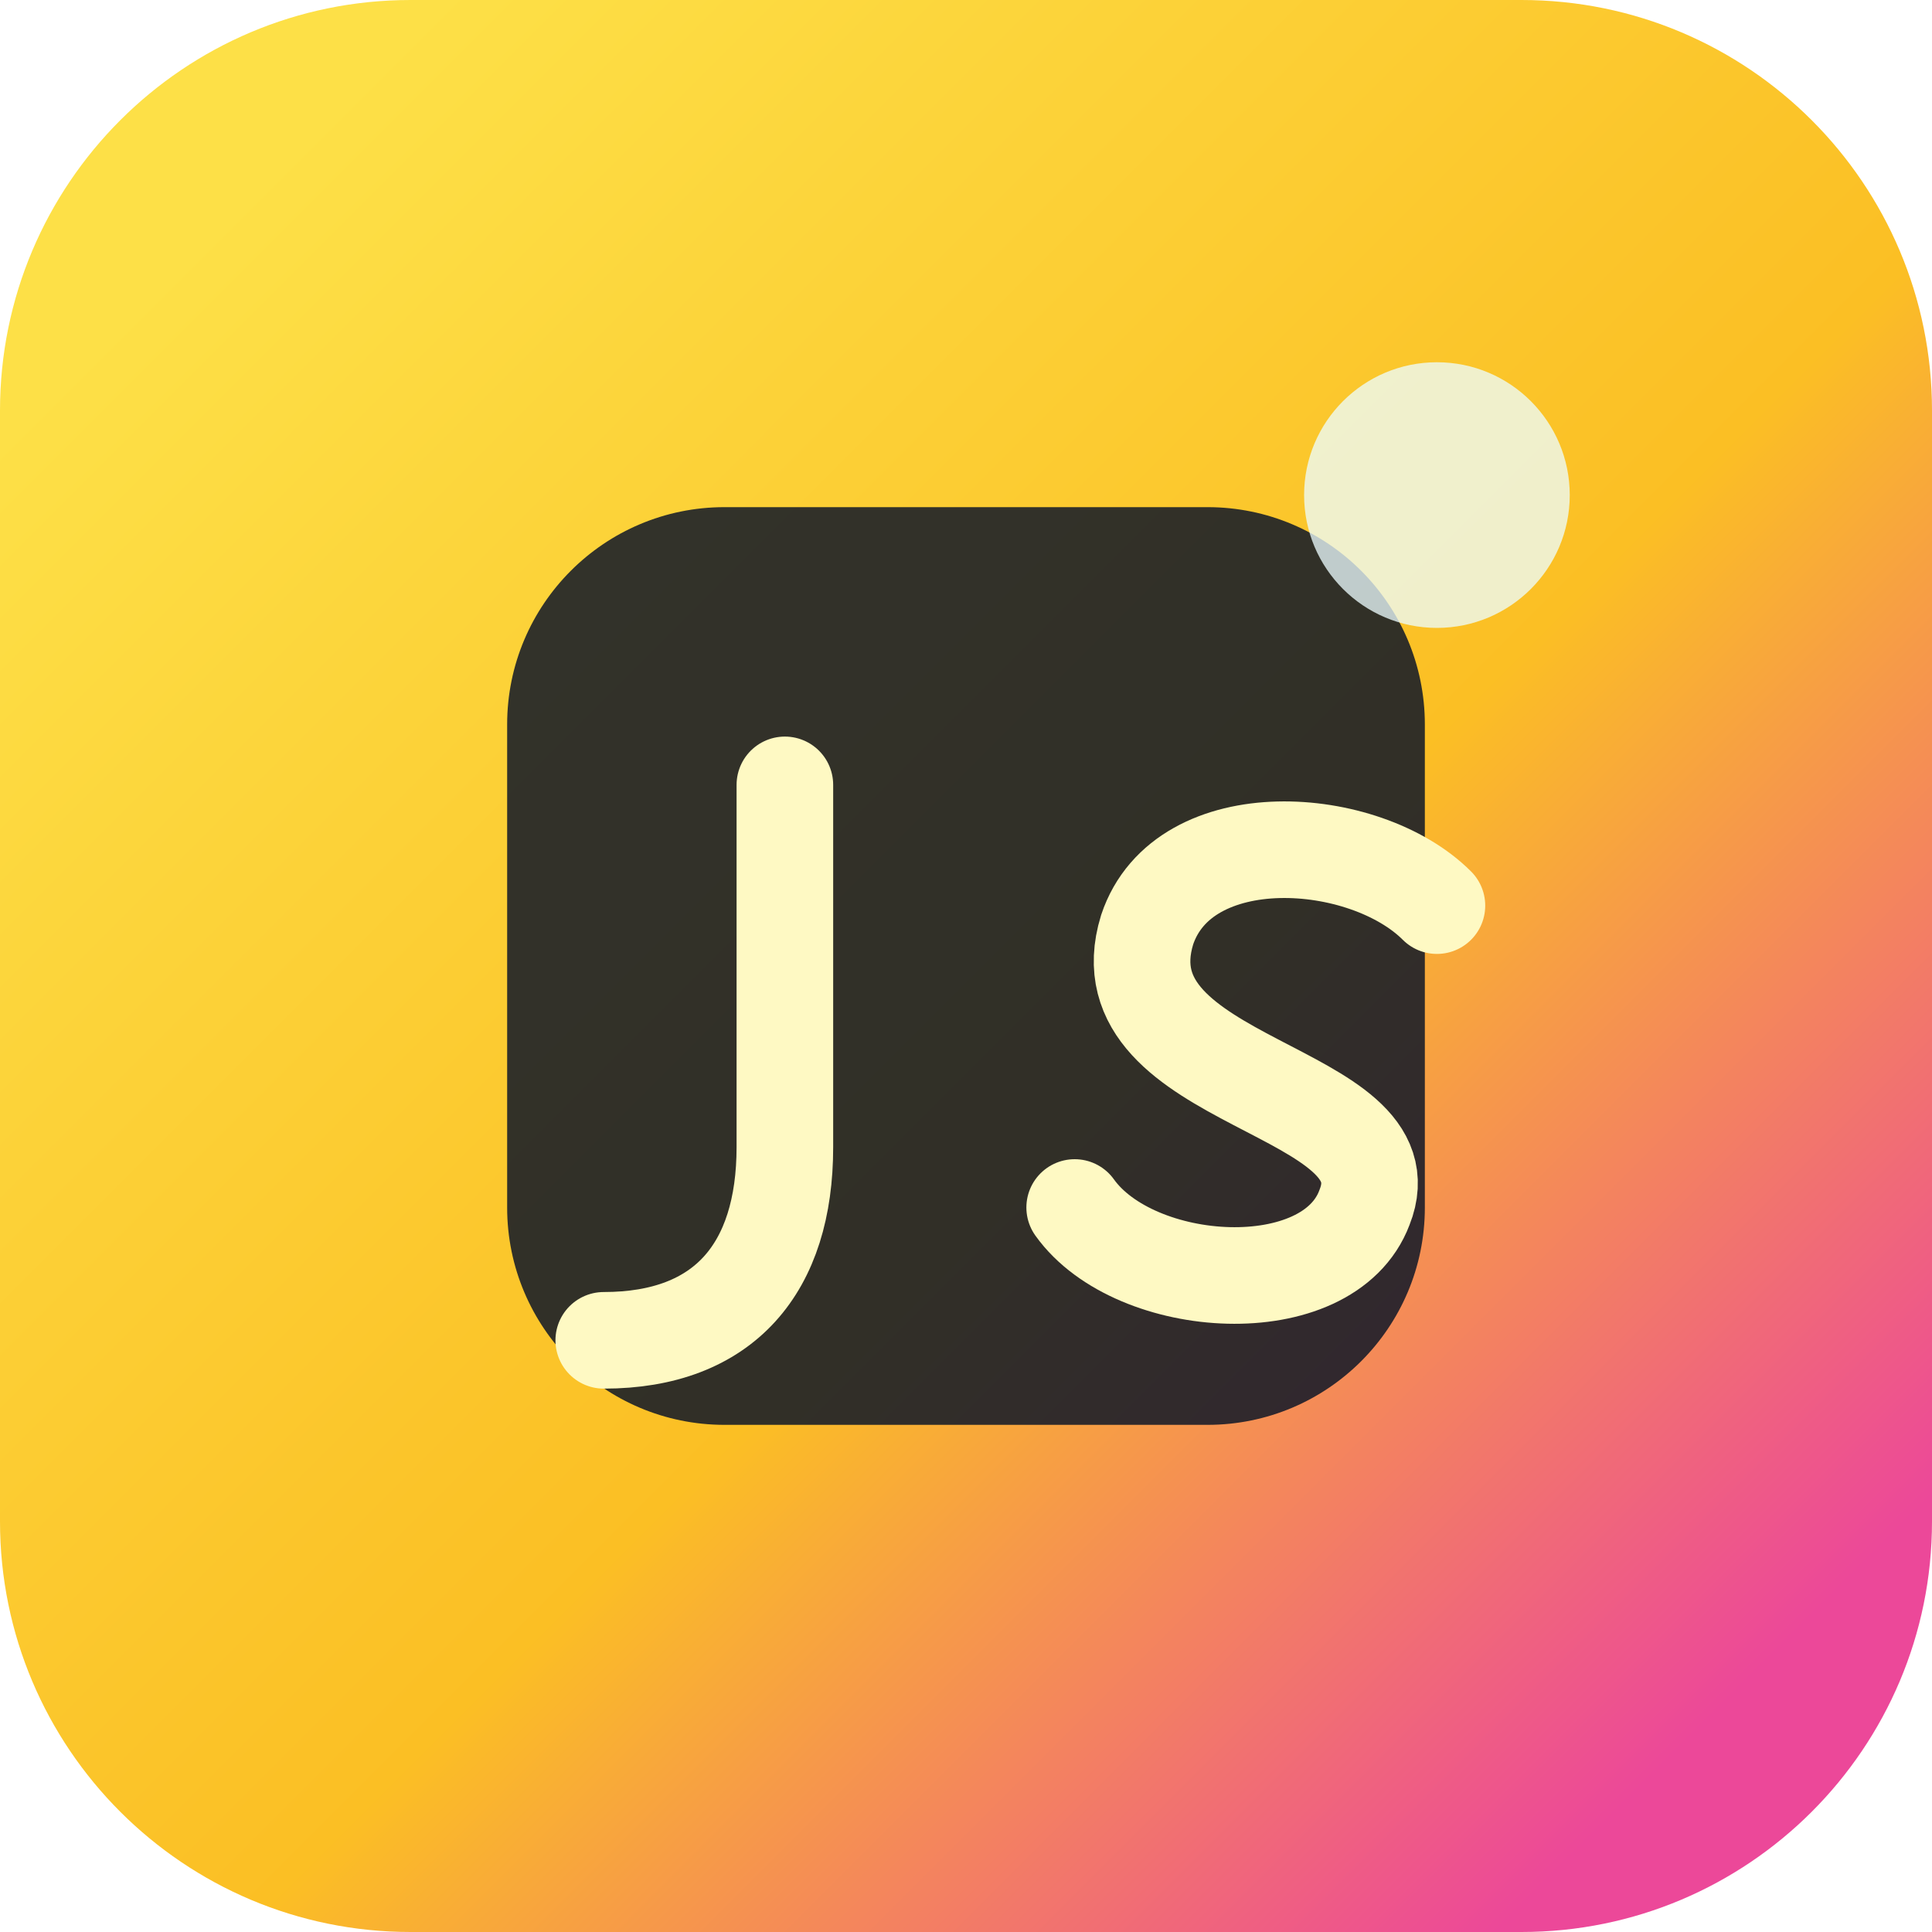
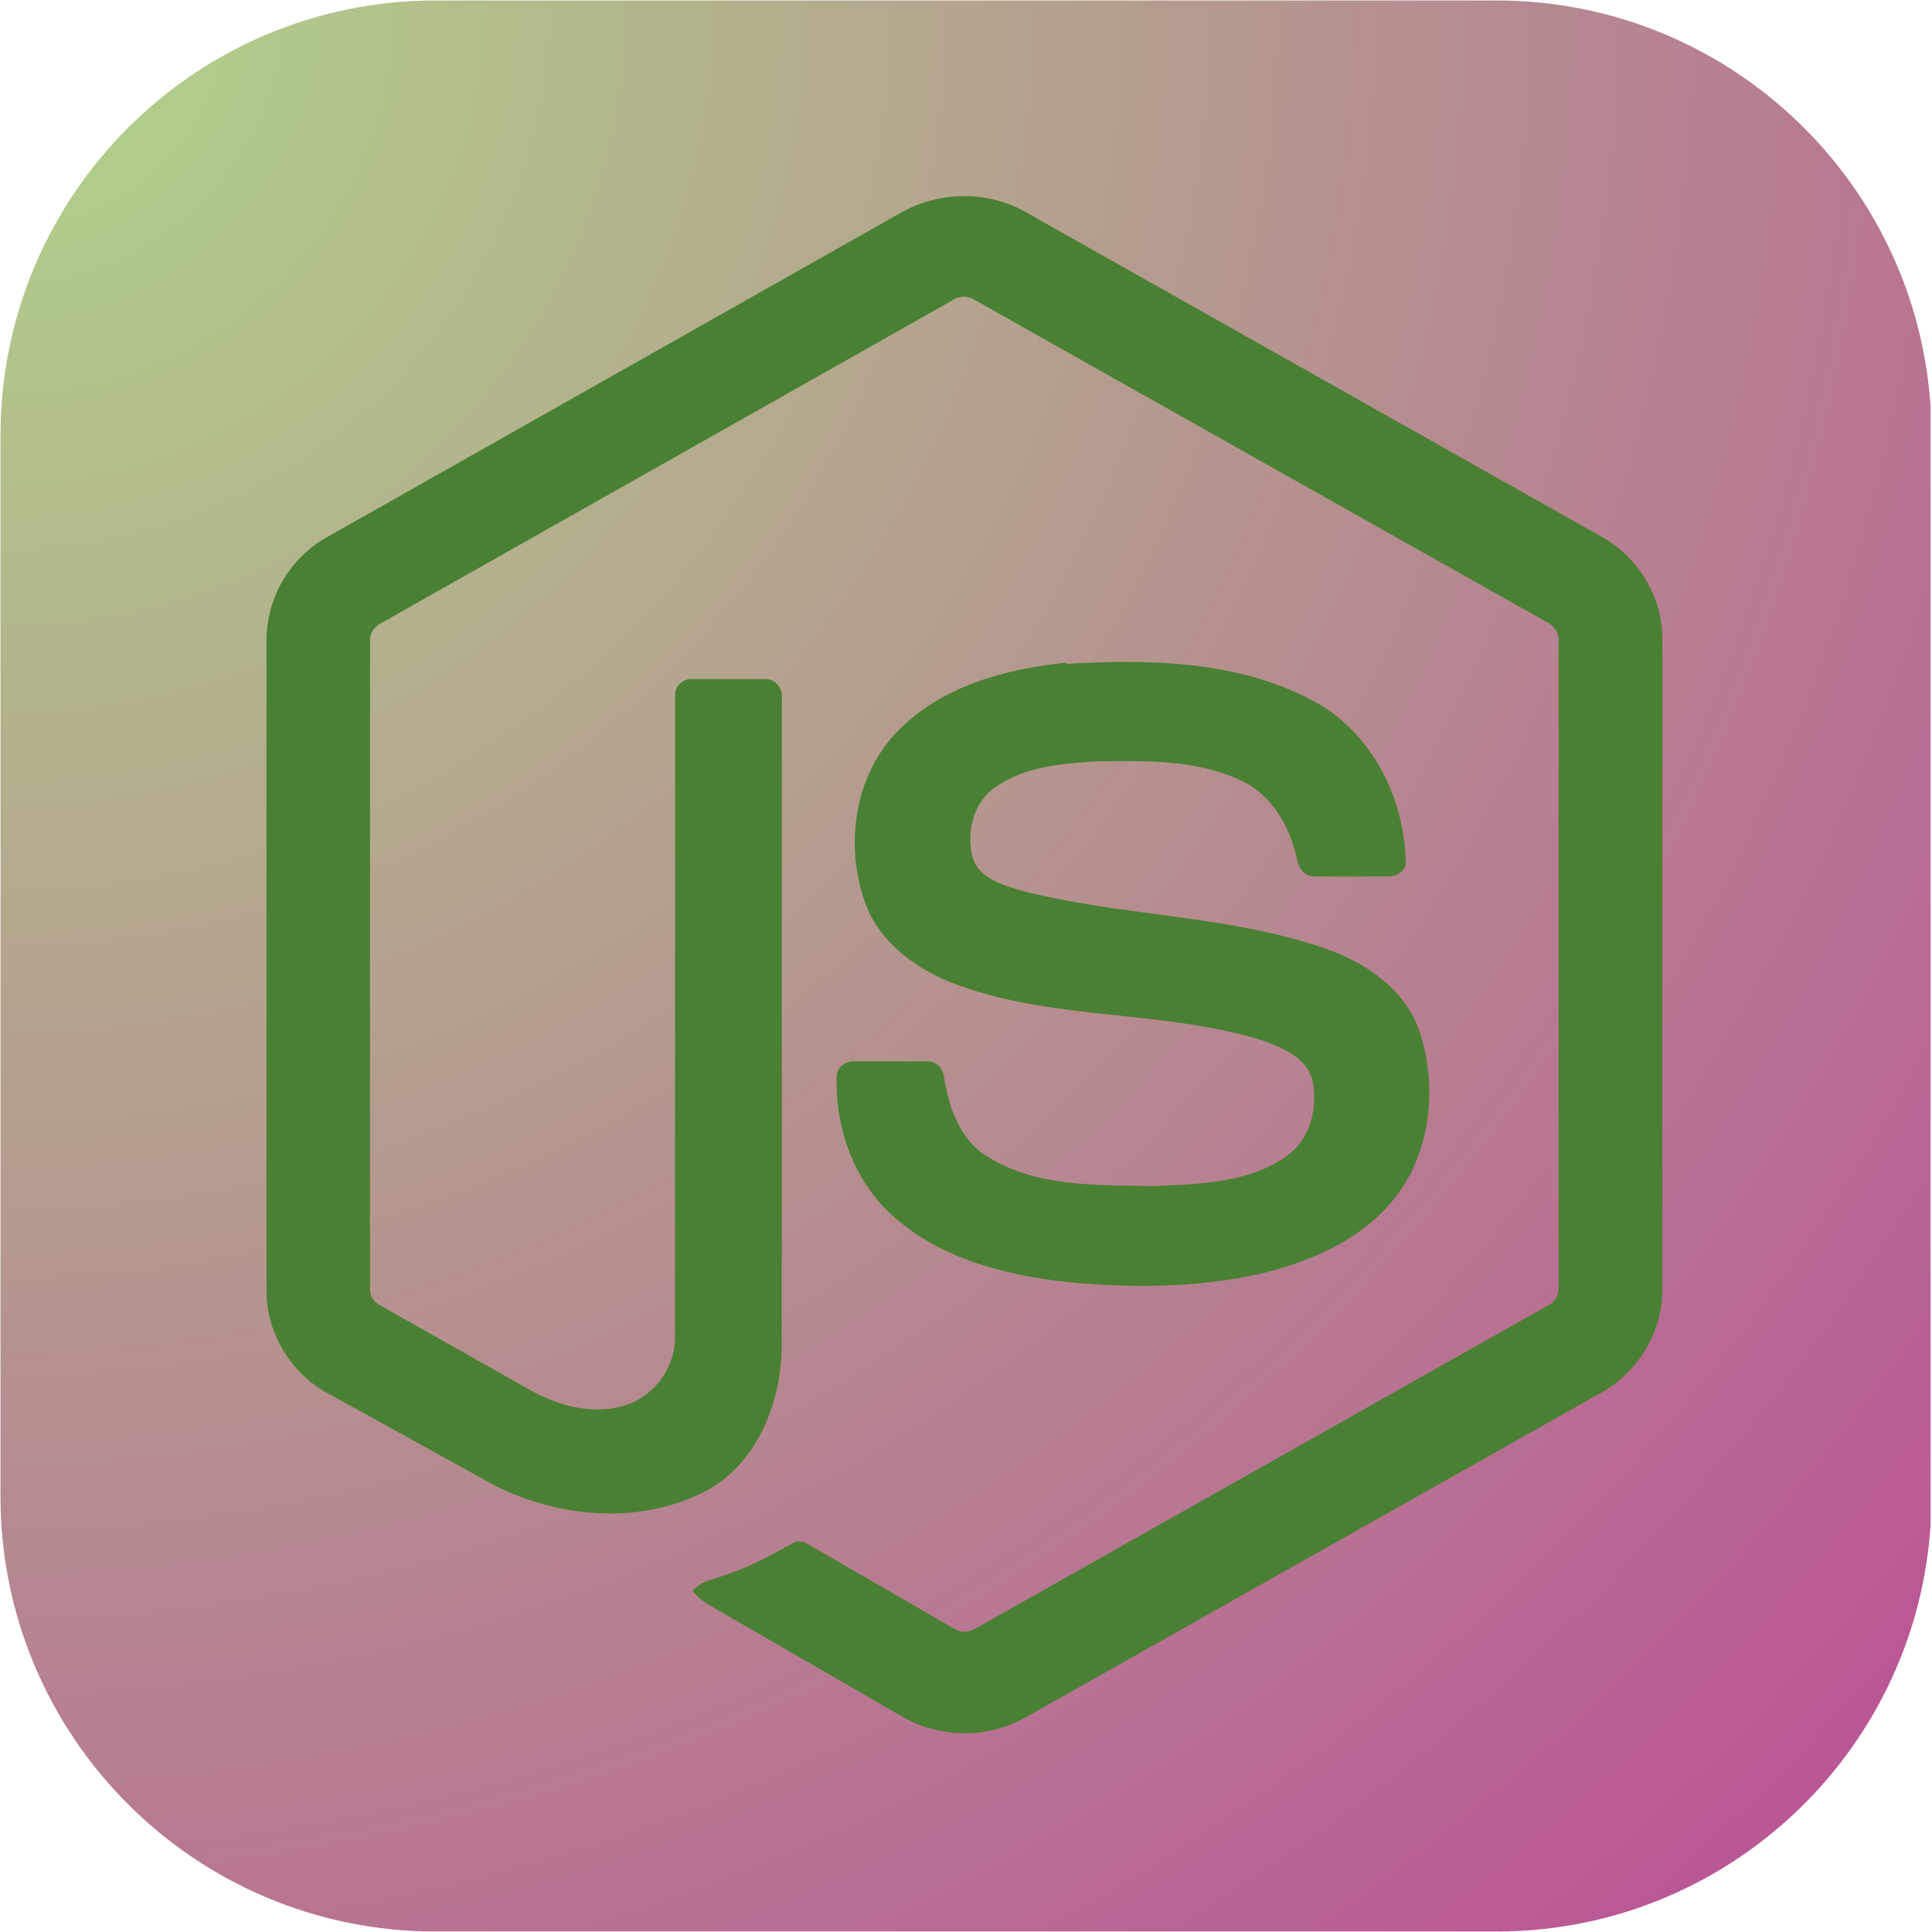
- <svg xmlns="http://www.w3.org/2000/svg" viewBox="0 0 160 160" role="img" aria-labelledby="title desc">
+ <svg xmlns="http://www.w3.org/2000/svg" width="324" zoomAndPan="magnify" viewBox="0 0 242.88 243" height="324" preserveAspectRatio="xMidYMid meet" version="1.0">
  <defs>
-     <linearGradient id="bg" x1="18" y1="18" x2="142" y2="142" gradientUnits="userSpaceOnUse">
-       <stop stop-color="#fde047" />
-       <stop offset="0.58" stop-color="#fbbf24" />
-       <stop offset="1" stop-color="#ec4899" />
-     </linearGradient>
+     <clipPath id="070e96f58c">
+       <path d="M 0 0.059 L 242.762 0.059 L 242.762 242.938 L 0 242.938 Z M 0 0.059 " clip-rule="nonzero" />
+     </clipPath>
+     <clipPath id="3107f13eea">
+       <path d="M 54.723 0.059 L 188.156 0.059 C 218.379 0.059 242.879 24.559 242.879 54.781 L 242.879 188.219 C 242.879 218.441 218.379 242.941 188.156 242.941 L 54.723 242.941 C 24.5 242.941 0 218.441 0 188.219 L 0 54.781 C 0 24.559 24.5 0.059 54.723 0.059 Z M 54.723 0.059 " clip-rule="nonzero" />
+     </clipPath>
+     <clipPath id="39e80576f7">
+       <path d="M 0 0.059 L 242.762 0.059 L 242.762 242.938 L 0 242.938 Z M 0 0.059 " clip-rule="nonzero" />
+     </clipPath>
+     <clipPath id="47e8a1e9ca">
+       <path d="M 54.723 0.059 L 188.156 0.059 C 218.379 0.059 242.879 24.559 242.879 54.781 L 242.879 188.219 C 242.879 218.441 218.379 242.941 188.156 242.941 L 54.723 242.941 C 24.5 242.941 0 218.441 0 188.219 L 0 54.781 C 0 24.559 24.5 0.059 54.723 0.059 Z M 54.723 0.059 " clip-rule="nonzero" />
+     </clipPath>
+     <radialGradient gradientTransform="matrix(1, 0, 0, 1, 0, 0.0600145)" gradientUnits="userSpaceOnUse" r="343.484" cx="0" id="8d6480f296" cy="0" fx="0" fy="0">
+       <stop stop-opacity="1" stop-color="rgb(69.026%, 83.815%, 53.738%)" offset="0" />
+       <stop stop-opacity="1" stop-color="rgb(69.044%, 83.606%, 53.758%)" offset="0.004" />
+       <stop stop-opacity="1" stop-color="rgb(69.061%, 83.398%, 53.778%)" offset="0.008" />
+       <stop stop-opacity="1" stop-color="rgb(69.078%, 83.189%, 53.798%)" offset="0.012" />
+       <stop stop-opacity="1" stop-color="rgb(69.095%, 82.982%, 53.818%)" offset="0.016" />
+       <stop stop-opacity="1" stop-color="rgb(69.112%, 82.773%, 53.838%)" offset="0.02" />
+       <stop stop-opacity="1" stop-color="rgb(69.128%, 82.565%, 53.857%)" offset="0.023" />
+       <stop stop-opacity="1" stop-color="rgb(69.145%, 82.356%, 53.877%)" offset="0.027" />
+       <stop stop-opacity="1" stop-color="rgb(69.162%, 82.149%, 53.897%)" offset="0.031" />
+       <stop stop-opacity="1" stop-color="rgb(69.179%, 81.94%, 53.917%)" offset="0.035" />
+       <stop stop-opacity="1" stop-color="rgb(69.196%, 81.732%, 53.937%)" offset="0.039" />
+       <stop stop-opacity="1" stop-color="rgb(69.212%, 81.523%, 53.957%)" offset="0.043" />
+       <stop stop-opacity="1" stop-color="rgb(69.229%, 81.314%, 53.976%)" offset="0.047" />
+       <stop stop-opacity="1" stop-color="rgb(69.246%, 81.107%, 53.996%)" offset="0.051" />
+       <stop stop-opacity="1" stop-color="rgb(69.263%, 80.898%, 54.016%)" offset="0.055" />
+       <stop stop-opacity="1" stop-color="rgb(69.279%, 80.69%, 54.036%)" offset="0.059" />
+       <stop stop-opacity="1" stop-color="rgb(69.296%, 80.481%, 54.057%)" offset="0.062" />
+       <stop stop-opacity="1" stop-color="rgb(69.313%, 80.273%, 54.077%)" offset="0.066" />
+       <stop stop-opacity="1" stop-color="rgb(69.33%, 80.064%, 54.097%)" offset="0.07" />
+       <stop stop-opacity="1" stop-color="rgb(69.347%, 79.857%, 54.117%)" offset="0.074" />
+       <stop stop-opacity="1" stop-color="rgb(69.363%, 79.648%, 54.137%)" offset="0.078" />
+       <stop stop-opacity="1" stop-color="rgb(69.38%, 79.44%, 54.156%)" offset="0.082" />
+       <stop stop-opacity="1" stop-color="rgb(69.397%, 79.231%, 54.176%)" offset="0.086" />
+       <stop stop-opacity="1" stop-color="rgb(69.414%, 79.024%, 54.196%)" offset="0.09" />
+       <stop stop-opacity="1" stop-color="rgb(69.431%, 78.815%, 54.216%)" offset="0.094" />
+       <stop stop-opacity="1" stop-color="rgb(69.447%, 78.607%, 54.236%)" offset="0.098" />
+       <stop stop-opacity="1" stop-color="rgb(69.464%, 78.398%, 54.256%)" offset="0.102" />
+       <stop stop-opacity="1" stop-color="rgb(69.481%, 78.191%, 54.276%)" offset="0.105" />
+       <stop stop-opacity="1" stop-color="rgb(69.498%, 77.982%, 54.295%)" offset="0.109" />
+       <stop stop-opacity="1" stop-color="rgb(69.514%, 77.774%, 54.315%)" offset="0.113" />
+       <stop stop-opacity="1" stop-color="rgb(69.531%, 77.565%, 54.335%)" offset="0.117" />
+       <stop stop-opacity="1" stop-color="rgb(69.55%, 77.357%, 54.355%)" offset="0.121" />
+       <stop stop-opacity="1" stop-color="rgb(69.566%, 77.148%, 54.375%)" offset="0.125" />
+       <stop stop-opacity="1" stop-color="rgb(69.583%, 76.939%, 54.395%)" offset="0.129" />
+       <stop stop-opacity="1" stop-color="rgb(69.6%, 76.732%, 54.414%)" offset="0.133" />
+       <stop stop-opacity="1" stop-color="rgb(69.617%, 76.523%, 54.434%)" offset="0.137" />
+       <stop stop-opacity="1" stop-color="rgb(69.633%, 76.315%, 54.454%)" offset="0.141" />
+       <stop stop-opacity="1" stop-color="rgb(69.65%, 76.106%, 54.474%)" offset="0.145" />
+       <stop stop-opacity="1" stop-color="rgb(69.667%, 75.899%, 54.494%)" offset="0.148" />
+       <stop stop-opacity="1" stop-color="rgb(69.684%, 75.69%, 54.514%)" offset="0.152" />
+       <stop stop-opacity="1" stop-color="rgb(69.701%, 75.482%, 54.533%)" offset="0.156" />
+       <stop stop-opacity="1" stop-color="rgb(69.717%, 75.273%, 54.553%)" offset="0.16" />
+       <stop stop-opacity="1" stop-color="rgb(69.734%, 75.066%, 54.573%)" offset="0.164" />
+       <stop stop-opacity="1" stop-color="rgb(69.751%, 74.857%, 54.593%)" offset="0.168" />
+       <stop stop-opacity="1" stop-color="rgb(69.768%, 74.649%, 54.613%)" offset="0.172" />
+       <stop stop-opacity="1" stop-color="rgb(69.785%, 74.44%, 54.633%)" offset="0.176" />
+       <stop stop-opacity="1" stop-color="rgb(69.801%, 74.232%, 54.652%)" offset="0.18" />
+       <stop stop-opacity="1" stop-color="rgb(69.818%, 74.023%, 54.672%)" offset="0.184" />
+       <stop stop-opacity="1" stop-color="rgb(69.835%, 73.816%, 54.692%)" offset="0.188" />
+       <stop stop-opacity="1" stop-color="rgb(69.852%, 73.607%, 54.713%)" offset="0.191" />
+       <stop stop-opacity="1" stop-color="rgb(69.868%, 73.399%, 54.733%)" offset="0.195" />
+       <stop stop-opacity="1" stop-color="rgb(69.885%, 73.19%, 54.753%)" offset="0.199" />
+       <stop stop-opacity="1" stop-color="rgb(69.902%, 72.981%, 54.773%)" offset="0.203" />
+       <stop stop-opacity="1" stop-color="rgb(69.919%, 72.774%, 54.793%)" offset="0.207" />
+       <stop stop-opacity="1" stop-color="rgb(69.936%, 72.565%, 54.813%)" offset="0.211" />
+       <stop stop-opacity="1" stop-color="rgb(69.952%, 72.357%, 54.832%)" offset="0.215" />
+       <stop stop-opacity="1" stop-color="rgb(69.969%, 72.148%, 54.852%)" offset="0.219" />
+       <stop stop-opacity="1" stop-color="rgb(69.986%, 71.941%, 54.872%)" offset="0.223" />
+       <stop stop-opacity="1" stop-color="rgb(70.003%, 71.732%, 54.892%)" offset="0.227" />
+       <stop stop-opacity="1" stop-color="rgb(70.02%, 71.524%, 54.912%)" offset="0.23" />
+       <stop stop-opacity="1" stop-color="rgb(70.036%, 71.315%, 54.932%)" offset="0.234" />
+       <stop stop-opacity="1" stop-color="rgb(70.055%, 71.107%, 54.951%)" offset="0.238" />
+       <stop stop-opacity="1" stop-color="rgb(70.071%, 70.898%, 54.971%)" offset="0.242" />
+       <stop stop-opacity="1" stop-color="rgb(70.088%, 70.691%, 54.991%)" offset="0.246" />
+       <stop stop-opacity="1" stop-color="rgb(70.105%, 70.482%, 55.011%)" offset="0.25" />
+       <stop stop-opacity="1" stop-color="rgb(70.122%, 70.274%, 55.031%)" offset="0.254" />
+       <stop stop-opacity="1" stop-color="rgb(70.139%, 70.065%, 55.051%)" offset="0.258" />
+       <stop stop-opacity="1" stop-color="rgb(70.155%, 69.858%, 55.07%)" offset="0.262" />
+       <stop stop-opacity="1" stop-color="rgb(70.172%, 69.649%, 55.09%)" offset="0.266" />
+       <stop stop-opacity="1" stop-color="rgb(70.189%, 69.441%, 55.11%)" offset="0.27" />
+       <stop stop-opacity="1" stop-color="rgb(70.206%, 69.232%, 55.13%)" offset="0.273" />
+       <stop stop-opacity="1" stop-color="rgb(70.222%, 69.025%, 55.15%)" offset="0.277" />
+       <stop stop-opacity="1" stop-color="rgb(70.239%, 68.816%, 55.17%)" offset="0.281" />
+       <stop stop-opacity="1" stop-color="rgb(70.256%, 68.607%, 55.19%)" offset="0.285" />
+       <stop stop-opacity="1" stop-color="rgb(70.273%, 68.399%, 55.209%)" offset="0.289" />
+       <stop stop-opacity="1" stop-color="rgb(70.29%, 68.19%, 55.229%)" offset="0.293" />
+       <stop stop-opacity="1" stop-color="rgb(70.306%, 67.982%, 55.249%)" offset="0.297" />
+       <stop stop-opacity="1" stop-color="rgb(70.323%, 67.773%, 55.269%)" offset="0.301" />
+       <stop stop-opacity="1" stop-color="rgb(70.34%, 67.566%, 55.289%)" offset="0.305" />
+       <stop stop-opacity="1" stop-color="rgb(70.357%, 67.357%, 55.309%)" offset="0.309" />
+       <stop stop-opacity="1" stop-color="rgb(70.374%, 67.149%, 55.328%)" offset="0.312" />
+       <stop stop-opacity="1" stop-color="rgb(70.39%, 66.94%, 55.348%)" offset="0.316" />
+       <stop stop-opacity="1" stop-color="rgb(70.407%, 66.733%, 55.37%)" offset="0.32" />
+       <stop stop-opacity="1" stop-color="rgb(70.424%, 66.524%, 55.389%)" offset="0.324" />
+       <stop stop-opacity="1" stop-color="rgb(70.441%, 66.316%, 55.409%)" offset="0.328" />
+       <stop stop-opacity="1" stop-color="rgb(70.457%, 66.107%, 55.429%)" offset="0.332" />
+       <stop stop-opacity="1" stop-color="rgb(70.474%, 65.9%, 55.449%)" offset="0.336" />
+       <stop stop-opacity="1" stop-color="rgb(70.491%, 65.691%, 55.469%)" offset="0.34" />
+       <stop stop-opacity="1" stop-color="rgb(70.508%, 65.483%, 55.489%)" offset="0.344" />
+       <stop stop-opacity="1" stop-color="rgb(70.525%, 65.274%, 55.508%)" offset="0.348" />
+       <stop stop-opacity="1" stop-color="rgb(70.543%, 65.067%, 55.528%)" offset="0.352" />
+       <stop stop-opacity="1" stop-color="rgb(70.56%, 64.857%, 55.548%)" offset="0.355" />
+       <stop stop-opacity="1" stop-color="rgb(70.576%, 64.65%, 55.568%)" offset="0.359" />
+       <stop stop-opacity="1" stop-color="rgb(70.593%, 64.441%, 55.588%)" offset="0.363" />
+       <stop stop-opacity="1" stop-color="rgb(70.61%, 64.232%, 55.608%)" offset="0.367" />
+       <stop stop-opacity="1" stop-color="rgb(70.627%, 64.024%, 55.627%)" offset="0.371" />
+       <stop stop-opacity="1" stop-color="rgb(70.644%, 63.815%, 55.647%)" offset="0.375" />
+       <stop stop-opacity="1" stop-color="rgb(70.66%, 63.608%, 55.667%)" offset="0.379" />
+       <stop stop-opacity="1" stop-color="rgb(70.677%, 63.399%, 55.687%)" offset="0.383" />
+       <stop stop-opacity="1" stop-color="rgb(70.694%, 63.191%, 55.707%)" offset="0.387" />
+       <stop stop-opacity="1" stop-color="rgb(70.711%, 62.982%, 55.727%)" offset="0.391" />
+       <stop stop-opacity="1" stop-color="rgb(70.728%, 62.775%, 55.746%)" offset="0.395" />
+       <stop stop-opacity="1" stop-color="rgb(70.744%, 62.566%, 55.766%)" offset="0.398" />
+       <stop stop-opacity="1" stop-color="rgb(70.761%, 62.358%, 55.786%)" offset="0.402" />
+       <stop stop-opacity="1" stop-color="rgb(70.778%, 62.149%, 55.806%)" offset="0.406" />
+       <stop stop-opacity="1" stop-color="rgb(70.795%, 61.942%, 55.826%)" offset="0.41" />
+       <stop stop-opacity="1" stop-color="rgb(70.811%, 61.732%, 55.846%)" offset="0.414" />
+       <stop stop-opacity="1" stop-color="rgb(70.828%, 61.525%, 55.865%)" offset="0.418" />
+       <stop stop-opacity="1" stop-color="rgb(70.845%, 61.316%, 55.885%)" offset="0.422" />
+       <stop stop-opacity="1" stop-color="rgb(70.862%, 61.108%, 55.905%)" offset="0.426" />
+       <stop stop-opacity="1" stop-color="rgb(70.879%, 60.899%, 55.925%)" offset="0.43" />
+       <stop stop-opacity="1" stop-color="rgb(70.895%, 60.692%, 55.945%)" offset="0.434" />
+       <stop stop-opacity="1" stop-color="rgb(70.912%, 60.483%, 55.965%)" offset="0.438" />
+       <stop stop-opacity="1" stop-color="rgb(70.929%, 60.274%, 55.984%)" offset="0.441" />
+       <stop stop-opacity="1" stop-color="rgb(70.946%, 60.066%, 56.004%)" offset="0.445" />
+       <stop stop-opacity="1" stop-color="rgb(70.963%, 59.857%, 56.026%)" offset="0.449" />
+       <stop stop-opacity="1" stop-color="rgb(70.979%, 59.65%, 56.046%)" offset="0.453" />
+       <stop stop-opacity="1" stop-color="rgb(70.996%, 59.441%, 56.065%)" offset="0.457" />
+       <stop stop-opacity="1" stop-color="rgb(71.013%, 59.233%, 56.085%)" offset="0.461" />
+       <stop stop-opacity="1" stop-color="rgb(71.03%, 59.024%, 56.105%)" offset="0.465" />
+       <stop stop-opacity="1" stop-color="rgb(71.048%, 58.817%, 56.125%)" offset="0.469" />
+       <stop stop-opacity="1" stop-color="rgb(71.065%, 58.607%, 56.145%)" offset="0.473" />
+       <stop stop-opacity="1" stop-color="rgb(71.082%, 58.4%, 56.165%)" offset="0.477" />
+       <stop stop-opacity="1" stop-color="rgb(71.098%, 58.191%, 56.184%)" offset="0.48" />
+       <stop stop-opacity="1" stop-color="rgb(71.115%, 57.983%, 56.204%)" offset="0.484" />
+       <stop stop-opacity="1" stop-color="rgb(71.132%, 57.774%, 56.224%)" offset="0.488" />
+       <stop stop-opacity="1" stop-color="rgb(71.149%, 57.567%, 56.244%)" offset="0.492" />
+       <stop stop-opacity="1" stop-color="rgb(71.165%, 57.358%, 56.264%)" offset="0.496" />
+       <stop stop-opacity="1" stop-color="rgb(71.182%, 57.15%, 56.284%)" offset="0.5" />
+       <stop stop-opacity="1" stop-color="rgb(71.199%, 56.941%, 56.303%)" offset="0.504" />
+       <stop stop-opacity="1" stop-color="rgb(71.216%, 56.734%, 56.323%)" offset="0.508" />
+       <stop stop-opacity="1" stop-color="rgb(71.233%, 56.525%, 56.343%)" offset="0.512" />
+       <stop stop-opacity="1" stop-color="rgb(71.249%, 56.317%, 56.363%)" offset="0.516" />
+       <stop stop-opacity="1" stop-color="rgb(71.266%, 56.108%, 56.383%)" offset="0.52" />
+       <stop stop-opacity="1" stop-color="rgb(71.283%, 55.899%, 56.403%)" offset="0.523" />
+       <stop stop-opacity="1" stop-color="rgb(71.3%, 55.692%, 56.422%)" offset="0.527" />
+       <stop stop-opacity="1" stop-color="rgb(71.317%, 55.482%, 56.442%)" offset="0.531" />
+       <stop stop-opacity="1" stop-color="rgb(71.333%, 55.275%, 56.462%)" offset="0.535" />
+       <stop stop-opacity="1" stop-color="rgb(71.35%, 55.066%, 56.482%)" offset="0.539" />
+       <stop stop-opacity="1" stop-color="rgb(71.367%, 54.858%, 56.502%)" offset="0.543" />
+       <stop stop-opacity="1" stop-color="rgb(71.384%, 54.649%, 56.522%)" offset="0.547" />
+       <stop stop-opacity="1" stop-color="rgb(71.4%, 54.442%, 56.541%)" offset="0.551" />
+       <stop stop-opacity="1" stop-color="rgb(71.417%, 54.233%, 56.561%)" offset="0.555" />
+       <stop stop-opacity="1" stop-color="rgb(71.434%, 54.025%, 56.581%)" offset="0.559" />
+       <stop stop-opacity="1" stop-color="rgb(71.451%, 53.816%, 56.601%)" offset="0.562" />
+       <stop stop-opacity="1" stop-color="rgb(71.468%, 53.609%, 56.621%)" offset="0.566" />
+       <stop stop-opacity="1" stop-color="rgb(71.484%, 53.4%, 56.641%)" offset="0.57" />
+       <stop stop-opacity="1" stop-color="rgb(71.501%, 53.192%, 56.66%)" offset="0.574" />
+       <stop stop-opacity="1" stop-color="rgb(71.518%, 52.983%, 56.682%)" offset="0.578" />
+       <stop stop-opacity="1" stop-color="rgb(71.535%, 52.776%, 56.702%)" offset="0.582" />
+       <stop stop-opacity="1" stop-color="rgb(71.553%, 52.567%, 56.721%)" offset="0.586" />
+       <stop stop-opacity="1" stop-color="rgb(71.57%, 52.359%, 56.741%)" offset="0.59" />
+       <stop stop-opacity="1" stop-color="rgb(71.587%, 52.15%, 56.761%)" offset="0.594" />
+       <stop stop-opacity="1" stop-color="rgb(71.603%, 51.941%, 56.781%)" offset="0.598" />
+       <stop stop-opacity="1" stop-color="rgb(71.62%, 51.733%, 56.801%)" offset="0.602" />
+       <stop stop-opacity="1" stop-color="rgb(71.637%, 51.524%, 56.821%)" offset="0.605" />
+       <stop stop-opacity="1" stop-color="rgb(71.654%, 51.317%, 56.841%)" offset="0.609" />
+       <stop stop-opacity="1" stop-color="rgb(71.671%, 51.108%, 56.86%)" offset="0.613" />
+       <stop stop-opacity="1" stop-color="rgb(71.687%, 50.9%, 56.88%)" offset="0.617" />
+       <stop stop-opacity="1" stop-color="rgb(71.704%, 50.691%, 56.9%)" offset="0.621" />
+       <stop stop-opacity="1" stop-color="rgb(71.721%, 50.484%, 56.92%)" offset="0.625" />
+       <stop stop-opacity="1" stop-color="rgb(71.738%, 50.275%, 56.94%)" offset="0.629" />
+       <stop stop-opacity="1" stop-color="rgb(71.754%, 50.067%, 56.96%)" offset="0.633" />
+       <stop stop-opacity="1" stop-color="rgb(71.771%, 49.858%, 56.979%)" offset="0.637" />
+       <stop stop-opacity="1" stop-color="rgb(71.788%, 49.651%, 56.999%)" offset="0.641" />
+       <stop stop-opacity="1" stop-color="rgb(71.805%, 49.442%, 57.019%)" offset="0.645" />
+       <stop stop-opacity="1" stop-color="rgb(71.822%, 49.234%, 57.039%)" offset="0.648" />
+       <stop stop-opacity="1" stop-color="rgb(71.838%, 49.025%, 57.059%)" offset="0.652" />
+       <stop stop-opacity="1" stop-color="rgb(71.855%, 48.817%, 57.079%)" offset="0.656" />
+       <stop stop-opacity="1" stop-color="rgb(71.872%, 48.608%, 57.098%)" offset="0.66" />
+       <stop stop-opacity="1" stop-color="rgb(71.889%, 48.401%, 57.118%)" offset="0.664" />
+       <stop stop-opacity="1" stop-color="rgb(71.906%, 48.192%, 57.138%)" offset="0.668" />
+       <stop stop-opacity="1" stop-color="rgb(71.922%, 47.984%, 57.158%)" offset="0.672" />
+       <stop stop-opacity="1" stop-color="rgb(71.939%, 47.775%, 57.178%)" offset="0.676" />
+       <stop stop-opacity="1" stop-color="rgb(71.956%, 47.566%, 57.198%)" offset="0.68" />
+       <stop stop-opacity="1" stop-color="rgb(71.973%, 47.359%, 57.217%)" offset="0.684" />
+       <stop stop-opacity="1" stop-color="rgb(71.989%, 47.15%, 57.237%)" offset="0.688" />
+       <stop stop-opacity="1" stop-color="rgb(72.006%, 46.942%, 57.257%)" offset="0.691" />
+       <stop stop-opacity="1" stop-color="rgb(72.023%, 46.733%, 57.277%)" offset="0.695" />
+       <stop stop-opacity="1" stop-color="rgb(72.04%, 46.526%, 57.297%)" offset="0.699" />
+       <stop stop-opacity="1" stop-color="rgb(72.058%, 46.317%, 57.317%)" offset="0.703" />
+       <stop stop-opacity="1" stop-color="rgb(72.075%, 46.109%, 57.338%)" offset="0.707" />
+       <stop stop-opacity="1" stop-color="rgb(72.092%, 45.9%, 57.358%)" offset="0.711" />
+       <stop stop-opacity="1" stop-color="rgb(72.108%, 45.692%, 57.378%)" offset="0.715" />
+       <stop stop-opacity="1" stop-color="rgb(72.125%, 45.483%, 57.397%)" offset="0.719" />
+       <stop stop-opacity="1" stop-color="rgb(72.142%, 45.276%, 57.417%)" offset="0.723" />
+       <stop stop-opacity="1" stop-color="rgb(72.159%, 45.067%, 57.437%)" offset="0.727" />
+       <stop stop-opacity="1" stop-color="rgb(72.176%, 44.859%, 57.457%)" offset="0.73" />
+       <stop stop-opacity="1" stop-color="rgb(72.192%, 44.65%, 57.477%)" offset="0.734" />
+       <stop stop-opacity="1" stop-color="rgb(72.209%, 44.443%, 57.497%)" offset="0.738" />
+       <stop stop-opacity="1" stop-color="rgb(72.226%, 44.234%, 57.516%)" offset="0.742" />
+       <stop stop-opacity="1" stop-color="rgb(72.243%, 44.026%, 57.536%)" offset="0.746" />
+       <stop stop-opacity="1" stop-color="rgb(72.26%, 43.817%, 57.556%)" offset="0.75" />
+       <stop stop-opacity="1" stop-color="rgb(72.276%, 43.61%, 57.576%)" offset="0.754" />
+       <stop stop-opacity="1" stop-color="rgb(72.293%, 43.401%, 57.596%)" offset="0.758" />
+       <stop stop-opacity="1" stop-color="rgb(72.31%, 43.192%, 57.616%)" offset="0.762" />
+       <stop stop-opacity="1" stop-color="rgb(72.327%, 42.984%, 57.635%)" offset="0.766" />
+       <stop stop-opacity="1" stop-color="rgb(72.343%, 42.775%, 57.655%)" offset="0.77" />
+       <stop stop-opacity="1" stop-color="rgb(72.36%, 42.567%, 57.675%)" offset="0.773" />
+       <stop stop-opacity="1" stop-color="rgb(72.377%, 42.358%, 57.695%)" offset="0.777" />
+       <stop stop-opacity="1" stop-color="rgb(72.394%, 42.151%, 57.715%)" offset="0.781" />
+       <stop stop-opacity="1" stop-color="rgb(72.411%, 41.942%, 57.735%)" offset="0.785" />
+       <stop stop-opacity="1" stop-color="rgb(72.427%, 41.734%, 57.755%)" offset="0.789" />
+       <stop stop-opacity="1" stop-color="rgb(72.444%, 41.525%, 57.774%)" offset="0.793" />
+       <stop stop-opacity="1" stop-color="rgb(72.461%, 41.318%, 57.794%)" offset="0.797" />
+       <stop stop-opacity="1" stop-color="rgb(72.478%, 41.109%, 57.814%)" offset="0.801" />
+       <stop stop-opacity="1" stop-color="rgb(72.495%, 40.901%, 57.834%)" offset="0.805" />
+       <stop stop-opacity="1" stop-color="rgb(72.511%, 40.692%, 57.854%)" offset="0.809" />
+       <stop stop-opacity="1" stop-color="rgb(72.528%, 40.485%, 57.874%)" offset="0.812" />
+       <stop stop-opacity="1" stop-color="rgb(72.546%, 40.276%, 57.893%)" offset="0.816" />
+       <stop stop-opacity="1" stop-color="rgb(72.563%, 40.068%, 57.913%)" offset="0.82" />
+       <stop stop-opacity="1" stop-color="rgb(72.58%, 39.859%, 57.933%)" offset="0.824" />
+       <stop stop-opacity="1" stop-color="rgb(72.597%, 39.651%, 57.953%)" offset="0.828" />
+       <stop stop-opacity="1" stop-color="rgb(72.614%, 39.442%, 57.973%)" offset="0.832" />
+       <stop stop-opacity="1" stop-color="rgb(72.63%, 39.233%, 57.994%)" offset="0.836" />
+       <stop stop-opacity="1" stop-color="rgb(72.647%, 39.026%, 58.014%)" offset="0.84" />
+       <stop stop-opacity="1" stop-color="rgb(72.664%, 38.817%, 58.034%)" offset="0.844" />
+       <stop stop-opacity="1" stop-color="rgb(72.681%, 38.609%, 58.054%)" offset="0.848" />
+       <stop stop-opacity="1" stop-color="rgb(72.697%, 38.4%, 58.073%)" offset="0.852" />
+       <stop stop-opacity="1" stop-color="rgb(72.714%, 38.193%, 58.093%)" offset="0.855" />
+       <stop stop-opacity="1" stop-color="rgb(72.731%, 37.984%, 58.113%)" offset="0.859" />
+       <stop stop-opacity="1" stop-color="rgb(72.748%, 37.776%, 58.133%)" offset="0.863" />
+       <stop stop-opacity="1" stop-color="rgb(72.765%, 37.567%, 58.153%)" offset="0.867" />
+       <stop stop-opacity="1" stop-color="rgb(72.781%, 37.36%, 58.173%)" offset="0.871" />
+       <stop stop-opacity="1" stop-color="rgb(72.798%, 37.151%, 58.192%)" offset="0.875" />
+       <stop stop-opacity="1" stop-color="rgb(72.815%, 36.943%, 58.212%)" offset="0.879" />
+       <stop stop-opacity="1" stop-color="rgb(72.832%, 36.734%, 58.232%)" offset="0.883" />
+       <stop stop-opacity="1" stop-color="rgb(72.849%, 36.526%, 58.252%)" offset="0.887" />
+       <stop stop-opacity="1" stop-color="rgb(72.865%, 36.317%, 58.272%)" offset="0.891" />
+       <stop stop-opacity="1" stop-color="rgb(72.882%, 36.11%, 58.292%)" offset="0.895" />
+       <stop stop-opacity="1" stop-color="rgb(72.899%, 35.901%, 58.311%)" offset="0.898" />
+       <stop stop-opacity="1" stop-color="rgb(72.916%, 35.693%, 58.331%)" offset="0.902" />
+       <stop stop-opacity="1" stop-color="rgb(72.932%, 35.484%, 58.351%)" offset="0.906" />
+       <stop stop-opacity="1" stop-color="rgb(72.949%, 35.277%, 58.371%)" offset="0.91" />
+       <stop stop-opacity="1" stop-color="rgb(72.966%, 35.068%, 58.391%)" offset="0.914" />
+       <stop stop-opacity="1" stop-color="rgb(72.983%, 34.859%, 58.411%)" offset="0.918" />
+       <stop stop-opacity="1" stop-color="rgb(73%, 34.651%, 58.43%)" offset="0.922" />
+       <stop stop-opacity="1" stop-color="rgb(73.016%, 34.442%, 58.45%)" offset="0.926" />
+       <stop stop-opacity="1" stop-color="rgb(73.033%, 34.235%, 58.47%)" offset="0.93" />
+       <stop stop-opacity="1" stop-color="rgb(73.051%, 34.026%, 58.49%)" offset="0.934" />
+       <stop stop-opacity="1" stop-color="rgb(73.068%, 33.818%, 58.51%)" offset="0.938" />
+       <stop stop-opacity="1" stop-color="rgb(73.085%, 33.609%, 58.53%)" offset="0.941" />
+       <stop stop-opacity="1" stop-color="rgb(73.102%, 33.401%, 58.55%)" offset="0.945" />
+       <stop stop-opacity="1" stop-color="rgb(73.119%, 33.192%, 58.569%)" offset="0.949" />
+       <stop stop-opacity="1" stop-color="rgb(73.135%, 32.985%, 58.589%)" offset="0.953" />
+       <stop stop-opacity="1" stop-color="rgb(73.152%, 32.776%, 58.609%)" offset="0.957" />
+       <stop stop-opacity="1" stop-color="rgb(73.169%, 32.568%, 58.63%)" offset="0.961" />
+       <stop stop-opacity="1" stop-color="rgb(73.186%, 32.359%, 58.65%)" offset="0.965" />
+       <stop stop-opacity="1" stop-color="rgb(73.203%, 32.152%, 58.67%)" offset="0.969" />
+       <stop stop-opacity="1" stop-color="rgb(73.219%, 31.943%, 58.69%)" offset="0.973" />
+       <stop stop-opacity="1" stop-color="rgb(73.236%, 31.735%, 58.71%)" offset="0.977" />
+       <stop stop-opacity="1" stop-color="rgb(73.253%, 31.526%, 58.73%)" offset="0.98" />
+       <stop stop-opacity="1" stop-color="rgb(73.27%, 31.319%, 58.749%)" offset="0.984" />
+       <stop stop-opacity="1" stop-color="rgb(73.286%, 31.11%, 58.769%)" offset="0.988" />
+       <stop stop-opacity="1" stop-color="rgb(73.303%, 30.901%, 58.789%)" offset="0.992" />
+       <stop stop-opacity="1" stop-color="rgb(73.32%, 30.693%, 58.809%)" offset="0.996" />
+       <stop stop-opacity="1" stop-color="rgb(73.329%, 30.589%, 58.82%)" offset="1" />
+     </radialGradient>
+     <clipPath id="475bc93dad">
+       <rect x="0" width="243" y="0" height="243" />
+     </clipPath>
+     <clipPath id="4a3609596a">
+       <path d="M 33.113 24.145 L 210 24.145 L 210 219 L 33.113 219 Z M 33.113 24.145 " clip-rule="nonzero" />
+     </clipPath>
  </defs>
-   <rect width="160" height="160" rx="34" fill="url(#bg)" />
-   <rect x="42" y="42" width="76" height="76" rx="18" fill="#111827" opacity="0.86" />
-   <path d="M65 65v30c0 10-5 16-15 16" fill="none" stroke="#fef9c3" stroke-width="8" stroke-linecap="round" />
-   <path d="M89 100c5 7 21 8 24 0 4-10-22-10-18-23 3-9 18-8 24-2" fill="none" stroke="#fef9c3" stroke-width="8" stroke-linecap="round" />
-   <circle cx="119" cy="41" r="11" fill="#ecfeff" opacity="0.76" />
+   <g clip-path="url(#070e96f58c)">
+     <g clip-path="url(#3107f13eea)">
+       <g transform="matrix(1, 0, 0, 1, 0, -0.000000000000022163)">
+         <g clip-path="url(#475bc93dad)">
+           <g clip-path="url(#39e80576f7)">
+             <g clip-path="url(#47e8a1e9ca)">
+               <path fill="url(#8d6480f296)" d="M 0 0.059 L 0 242.941 L 242.762 242.941 L 242.762 0.059 Z M 0 0.059 " fill-rule="nonzero" />
+             </g>
+           </g>
+         </g>
+       </g>
+     </g>
+   </g>
+   <g clip-path="url(#4a3609596a)">
+     <path fill="#4a8033" d="M 113.281 26.738 C 118.137 23.988 124.324 23.977 129.055 26.738 L 201.5 67.574 C 206.031 70.125 209.066 75.176 209.023 80.398 L 209.023 162.285 C 209.051 167.723 205.723 172.887 200.941 175.387 L 128.883 216.035 C 127.652 216.719 126.352 217.223 124.984 217.559 C 123.613 217.891 122.227 218.035 120.82 217.996 C 119.414 217.957 118.035 217.734 116.688 217.328 C 115.34 216.918 114.07 216.344 112.875 215.594 L 91.254 203.098 C 89.777 202.219 88.125 201.523 87.078 200.098 C 88 198.859 89.641 198.699 90.973 198.156 C 93.984 197.195 96.734 195.73 99.504 194.176 C 100.199 193.691 101.055 193.871 101.723 194.309 L 120.16 204.973 C 121.477 205.73 122.812 204.73 123.941 204.094 L 194.695 164.164 C 195.57 163.738 196.055 162.816 195.98 161.859 L 195.98 80.762 C 196.078 79.672 195.453 78.676 194.465 78.234 L 122.586 37.758 C 122.164 37.465 121.695 37.316 121.18 37.316 C 120.664 37.316 120.191 37.461 119.766 37.75 L 47.992 78.312 C 47.023 78.754 46.355 79.738 46.477 80.828 L 46.477 161.926 C 46.391 162.883 46.902 163.789 47.781 164.199 L 66.961 175.027 C 70.562 176.969 74.984 178.059 78.953 176.633 C 79.82 176.309 80.621 175.859 81.352 175.285 C 82.082 174.715 82.707 174.047 83.234 173.285 C 83.762 172.52 84.16 171.695 84.438 170.809 C 84.711 169.922 84.844 169.016 84.84 168.09 L 84.859 87.477 C 84.773 86.281 85.902 85.293 87.062 85.414 L 96.281 85.414 C 97.496 85.383 98.445 86.672 98.281 87.871 L 98.266 168.992 C 98.27 176.199 95.312 184.035 88.645 187.57 C 80.434 191.816 70.277 190.926 62.164 186.844 L 41.539 175.441 C 36.688 173.012 33.43 167.773 33.461 162.34 L 33.461 80.453 C 33.469 79.121 33.656 77.816 34.016 76.535 C 34.375 75.254 34.895 74.043 35.578 72.902 C 36.262 71.758 37.086 70.727 38.043 69.805 C 39.004 68.883 40.066 68.105 41.238 67.465 Z M 134.172 83.496 C 144.648 82.891 155.863 83.098 165.289 88.258 C 172.586 92.215 176.633 100.512 176.766 108.629 C 176.559 109.719 175.418 110.324 174.375 110.246 C 171.344 110.242 168.297 110.289 165.254 110.23 C 163.961 110.277 163.215 109.09 163.051 107.949 C 162.176 104.066 160.062 100.227 156.41 98.352 C 150.805 95.543 144.301 95.684 138.188 95.746 C 133.723 95.988 128.926 96.367 125.148 98.988 C 122.234 100.98 121.363 105.055 122.398 108.223 C 123.371 110.543 126.059 111.289 128.246 111.98 C 140.875 115.281 154.25 115.016 166.641 119.305 C 171.766 121.074 176.785 124.52 178.543 129.887 C 180.836 137.082 179.836 145.684 174.723 151.457 C 170.574 156.211 164.531 158.734 158.496 160.203 C 150.473 161.992 142.148 162.035 134.004 161.234 C 126.344 160.359 118.371 158.348 112.457 153.129 C 107.398 148.738 104.938 141.898 105.18 135.297 C 105.242 134.184 106.352 133.406 107.426 133.496 L 116.523 133.496 C 117.746 133.41 118.645 134.465 118.707 135.621 C 119.27 139.258 120.66 143.203 123.887 145.324 C 130.109 149.34 137.914 149.059 145.035 149.176 C 150.938 148.914 157.562 148.836 162.383 144.93 C 164.93 142.703 165.676 138.984 164.992 135.781 C 164.246 133.078 161.352 131.82 158.926 130.93 C 146.461 126.988 132.938 128.418 120.594 123.957 C 115.582 122.184 110.734 118.836 108.812 113.688 C 106.125 106.406 107.355 97.387 113.016 91.809 C 118.477 86.258 126.48 84.117 134.062 83.352 Z M 134.172 83.496 " fill-opacity="1" fill-rule="nonzero" />
+   </g>
</svg>
